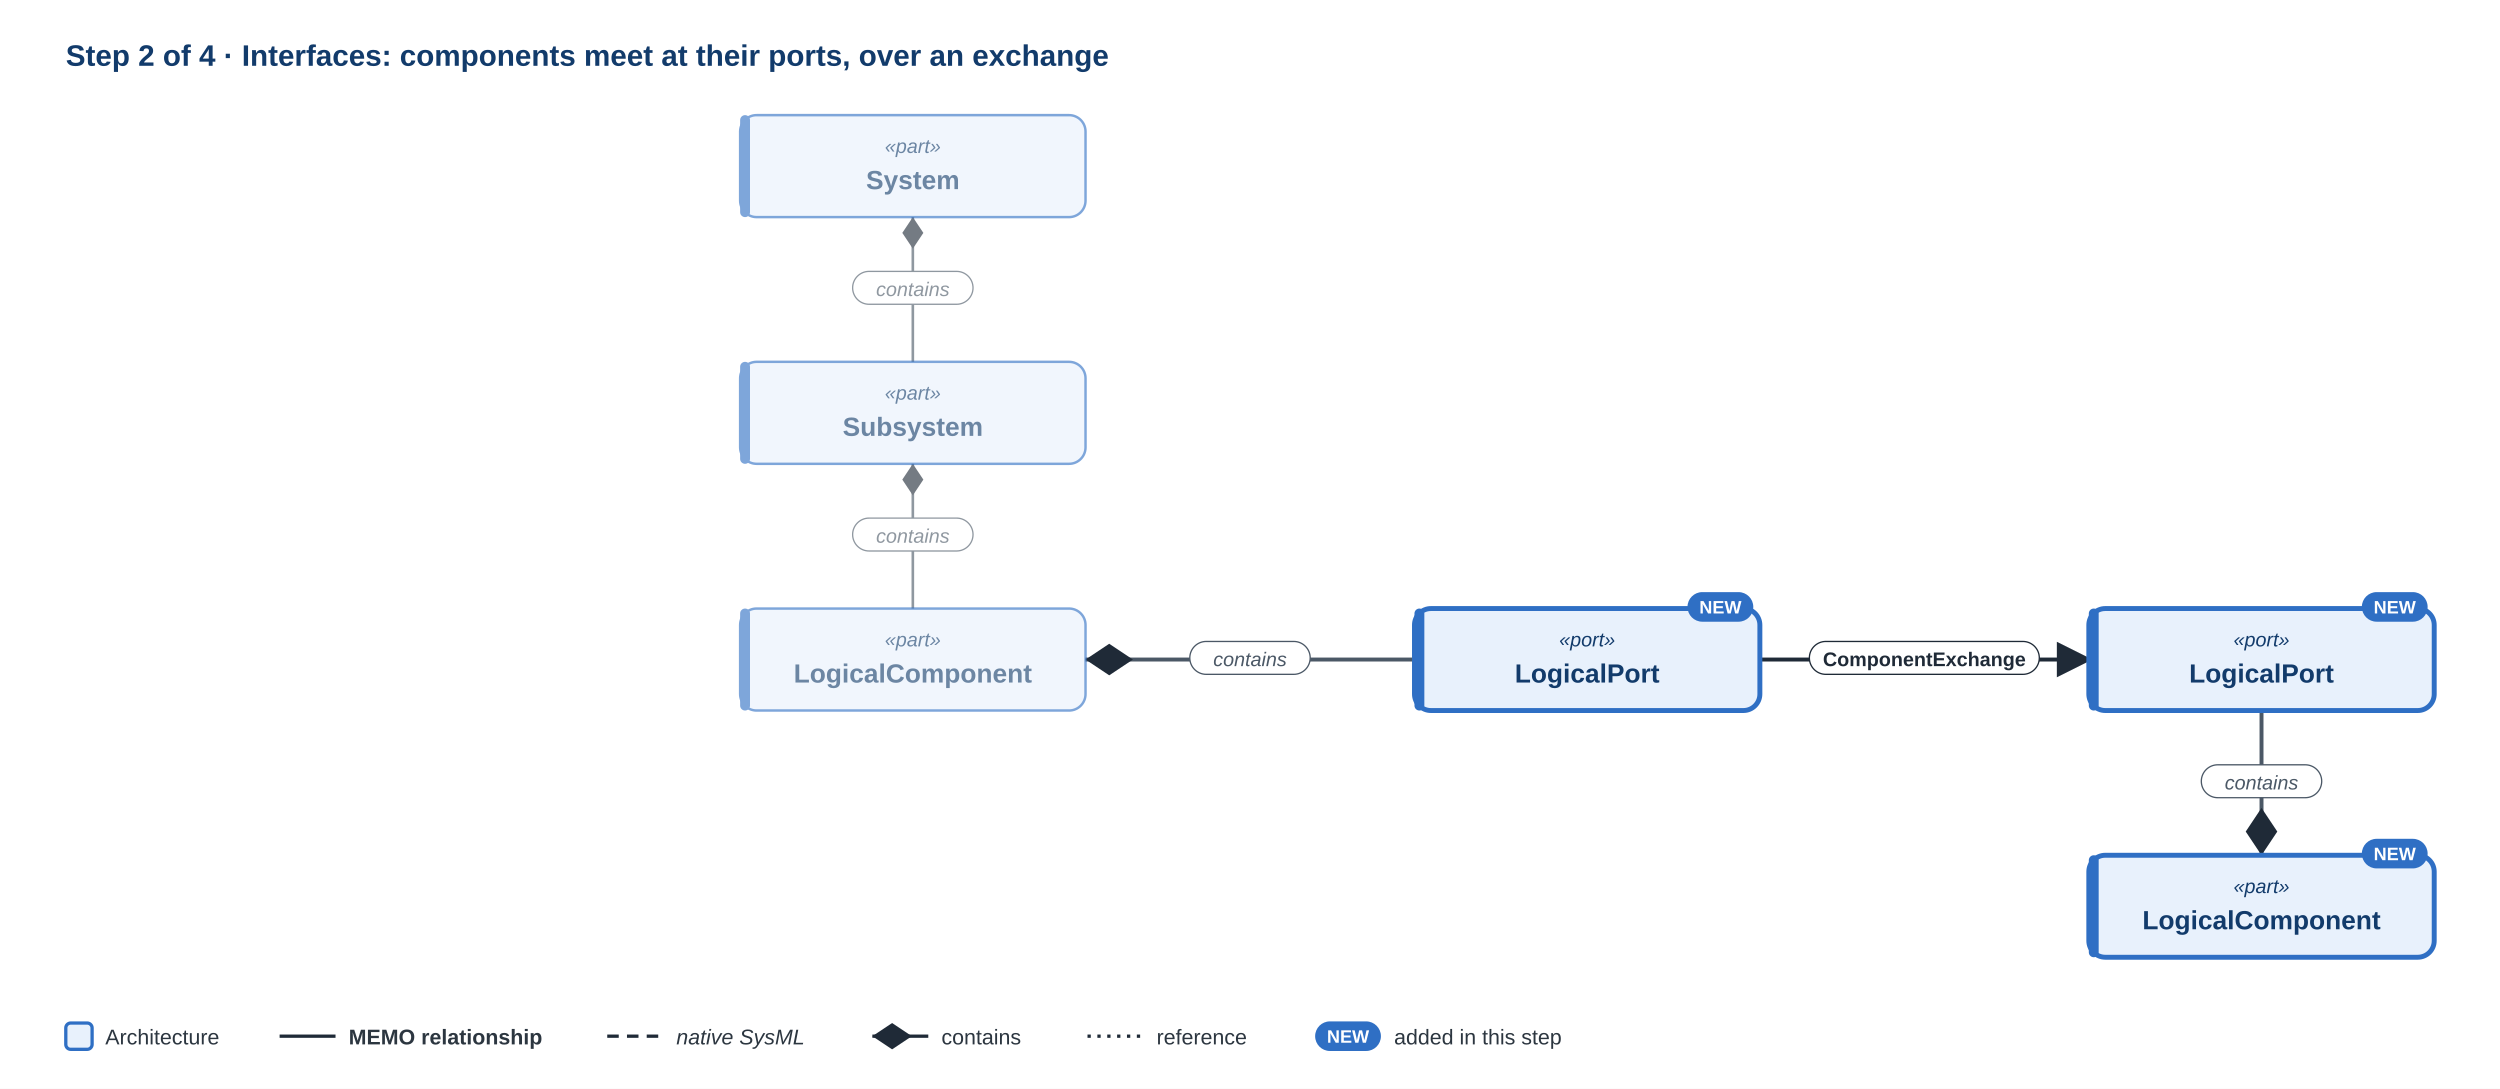
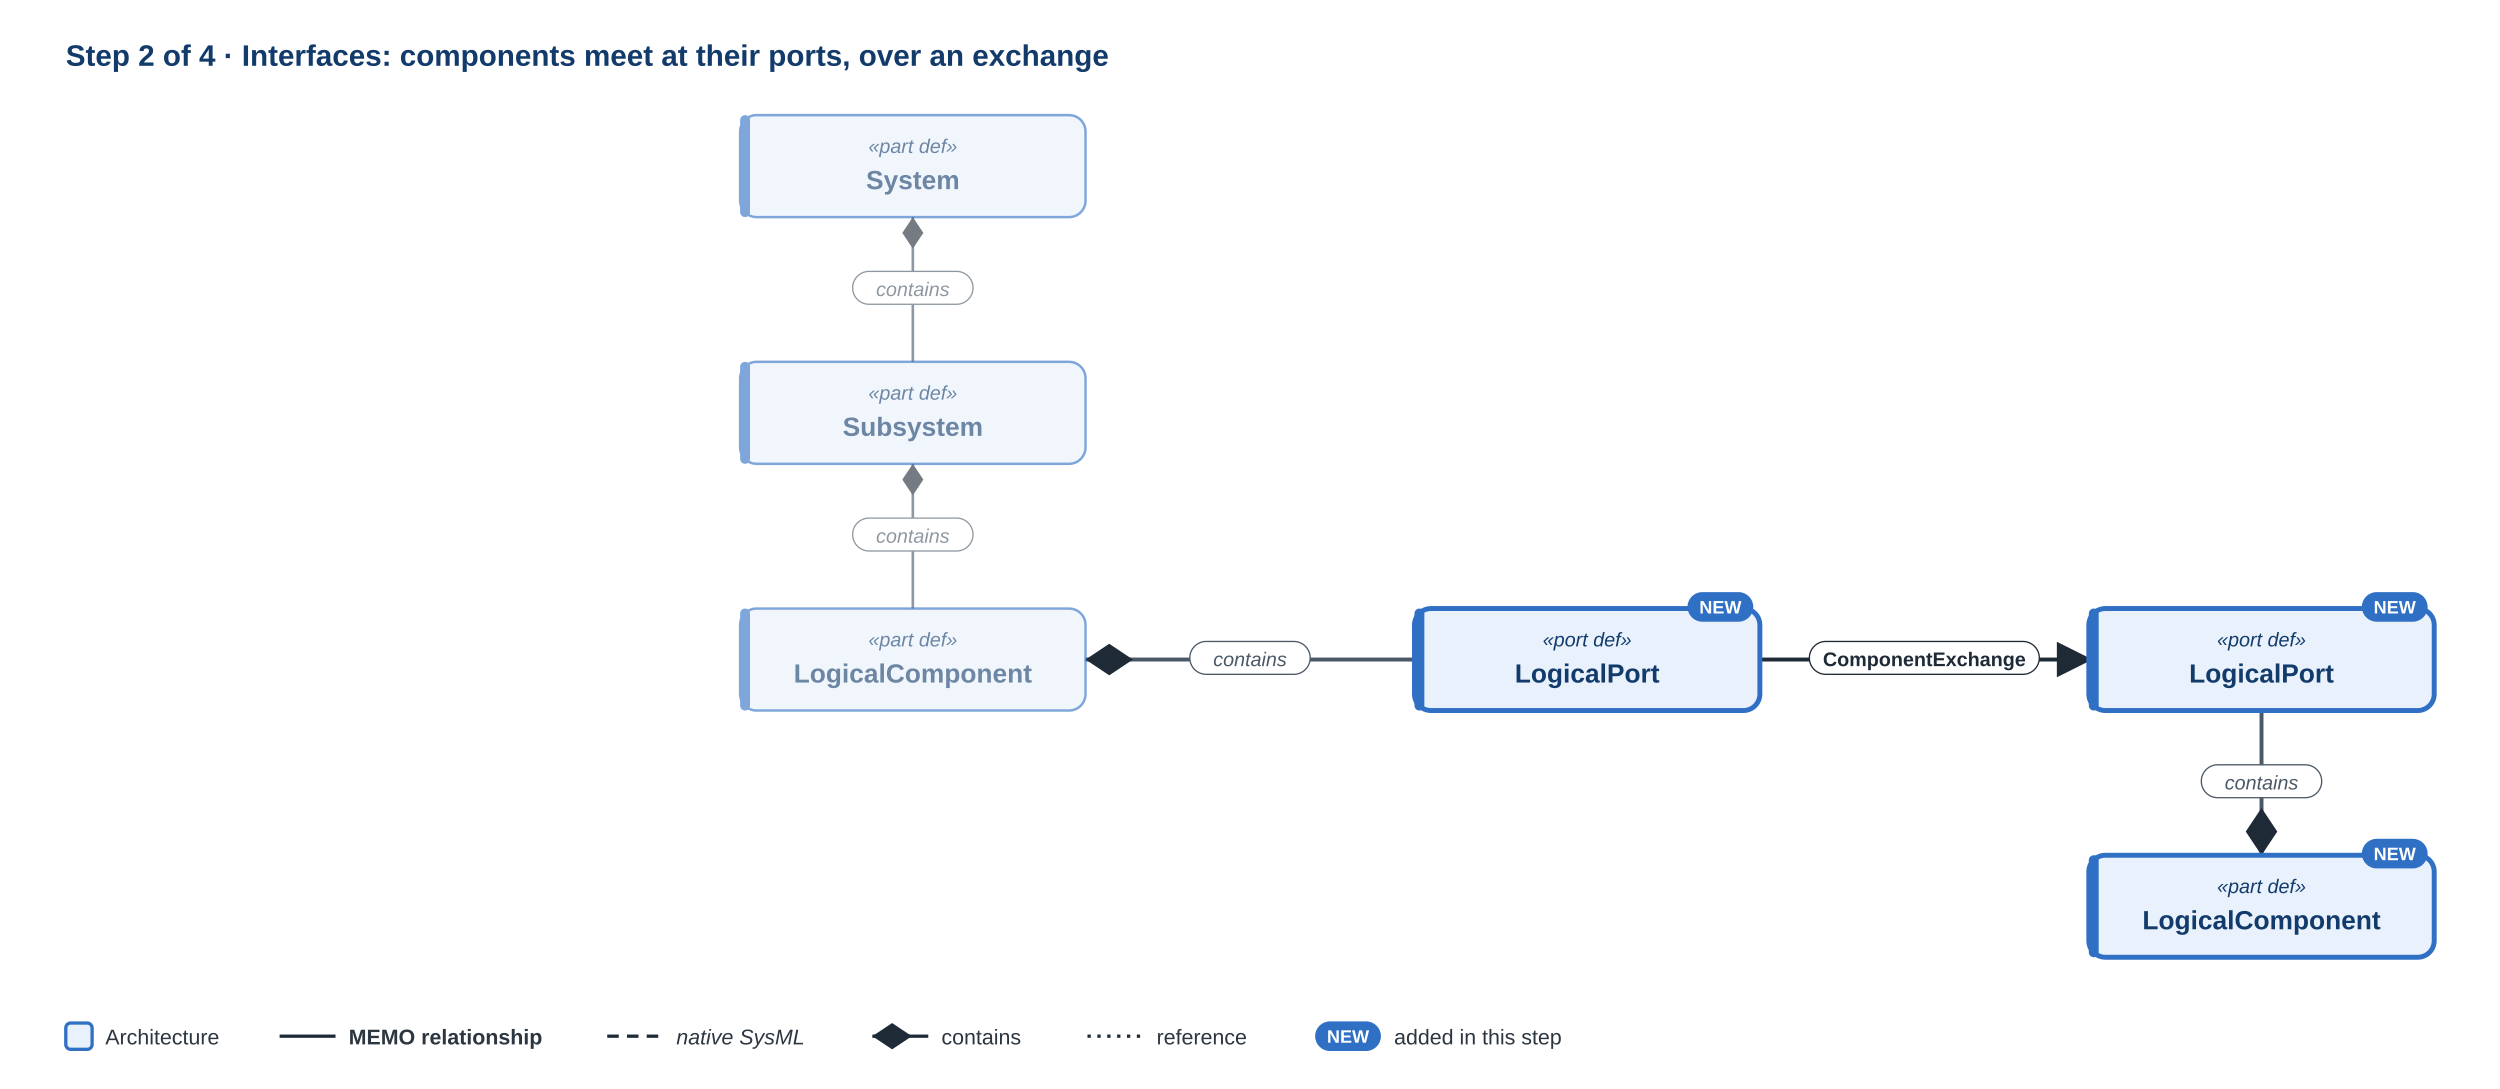
<svg xmlns="http://www.w3.org/2000/svg" viewBox="0 0 1520 662" width="1520" height="662" font-family="Nunito, 'Segoe UI', Arial, sans-serif" role="img" aria-label="Logical layer, step 2: Interfaces: components meet at their ports, over an exchange">
  <defs>
    <marker id="arrow" viewBox="0 0 10 10" refX="9" refY="5" markerWidth="9" markerHeight="9" orient="auto-start-reverse">
      <path d="M0,0 L10,5 L0,10 z" fill="#1f2a37" />
    </marker>
    <marker id="diamond" viewBox="0 0 14 10" refX="13" refY="5" markerWidth="14" markerHeight="10" orient="auto-start-reverse">
      <path d="M1,5 L7,1 L13,5 L7,9 z" fill="#1f2a37" />
    </marker>
  </defs>
  <rect width="100%" height="100%" fill="#ffffff" />
  <text x="40" y="40" font-size="18" font-weight="800" fill="#123b6b">Step 2 of 4 · Interfaces: components meet at their ports, over an exchange</text>
  <g opacity="0.62">
    <line x1="555" y1="132" x2="555" y2="220" stroke="#4b5866" stroke-width="1.6" marker-start="url(#diamond)" />
    <rect x="518.4" y="165" width="73.2" height="20" rx="10" fill="#ffffff" stroke="#4b5866" stroke-width="0.8" />
    <text x="555" y="180" text-anchor="middle" font-size="12" font-style="italic" fill="#4b5866">contains</text>
  </g>
  <g opacity="0.62">
    <line x1="555" y1="282" x2="555" y2="370" stroke="#4b5866" stroke-width="1.6" marker-start="url(#diamond)" />
    <rect x="518.4" y="315" width="73.2" height="20" rx="10" fill="#ffffff" stroke="#4b5866" stroke-width="0.8" />
    <text x="555" y="330" text-anchor="middle" font-size="12" font-style="italic" fill="#4b5866">contains</text>
  </g>
  <g opacity="1">
    <line x1="660" y1="401" x2="860" y2="401" stroke="#4b5866" stroke-width="2.4" marker-start="url(#diamond)" />
    <rect x="723.4" y="390" width="73.2" height="20" rx="10" fill="#ffffff" stroke="#4b5866" stroke-width="0.8" />
    <text x="760" y="405" text-anchor="middle" font-size="12" font-style="italic" fill="#4b5866">contains</text>
  </g>
  <g opacity="1">
    <line x1="1375" y1="520" x2="1375" y2="432" stroke="#4b5866" stroke-width="2.4" marker-start="url(#diamond)" />
    <rect x="1338.4" y="465" width="73.2" height="20" rx="10" fill="#ffffff" stroke="#4b5866" stroke-width="0.8" />
    <text x="1375" y="480" text-anchor="middle" font-size="12" font-style="italic" fill="#4b5866">contains</text>
  </g>
  <g opacity="1">
    <line x1="1070" y1="401" x2="1270" y2="401" stroke="#1f2a37" stroke-width="2.4" marker-end="url(#arrow)" />
    <rect x="1100.1" y="390" width="139.8" height="20" rx="10" fill="#ffffff" stroke="#1f2a37" stroke-width="0.8" />
    <text x="1170" y="405" text-anchor="middle" font-size="12" font-weight="700" fill="#1f2a37">ComponentExchange</text>
  </g>
  <g opacity="0.62">
    <rect x="450" y="70" width="210" height="62" rx="10" fill="#e8f1fc" stroke="#2f6fc4" stroke-width="1.5" />
    <rect x="450" y="70" width="6" height="62" rx="3" fill="#2f6fc4" />
-     <text x="555" y="93" text-anchor="middle" font-size="12" fill="#123b6b" font-style="italic">«part»</text>
+     <text x="555" y="93" text-anchor="middle" font-size="12" fill="#123b6b" font-style="italic">«part def»</text>
    <text x="555" y="115" text-anchor="middle" font-size="16" font-weight="700" fill="#123b6b">System</text>
  </g>
  <g opacity="0.62">
    <rect x="450" y="220" width="210" height="62" rx="10" fill="#e8f1fc" stroke="#2f6fc4" stroke-width="1.5" />
    <rect x="450" y="220" width="6" height="62" rx="3" fill="#2f6fc4" />
-     <text x="555" y="243" text-anchor="middle" font-size="12" fill="#123b6b" font-style="italic">«part»</text>
+     <text x="555" y="243" text-anchor="middle" font-size="12" fill="#123b6b" font-style="italic">«part def»</text>
    <text x="555" y="265" text-anchor="middle" font-size="16" font-weight="700" fill="#123b6b">Subsystem</text>
  </g>
  <g opacity="0.62">
    <rect x="450" y="370" width="210" height="62" rx="10" fill="#e8f1fc" stroke="#2f6fc4" stroke-width="1.5" />
    <rect x="450" y="370" width="6" height="62" rx="3" fill="#2f6fc4" />
-     <text x="555" y="393" text-anchor="middle" font-size="12" fill="#123b6b" font-style="italic">«part»</text>
+     <text x="555" y="393" text-anchor="middle" font-size="12" fill="#123b6b" font-style="italic">«part def»</text>
    <text x="555" y="415" text-anchor="middle" font-size="16" font-weight="700" fill="#123b6b">LogicalComponent</text>
  </g>
  <g opacity="1">
    <rect x="860" y="370" width="210" height="62" rx="10" fill="#e8f1fc" stroke="#2f6fc4" stroke-width="3" />
    <rect x="860" y="370" width="6" height="62" rx="3" fill="#2f6fc4" />
-     <text x="965" y="393" text-anchor="middle" font-size="12" fill="#123b6b" font-style="italic">«port»</text>
+     <text x="965" y="393" text-anchor="middle" font-size="12" fill="#123b6b" font-style="italic">«port def»</text>
    <text x="965" y="415" text-anchor="middle" font-size="16" font-weight="700" fill="#123b6b">LogicalPort</text>
    <rect x="1026" y="360" width="40" height="18" rx="9" fill="#2f6fc4" />
    <text x="1046" y="373" text-anchor="middle" font-size="11" font-weight="700" fill="#ffffff">NEW</text>
  </g>
  <g opacity="1">
    <rect x="1270" y="370" width="210" height="62" rx="10" fill="#e8f1fc" stroke="#2f6fc4" stroke-width="3" />
    <rect x="1270" y="370" width="6" height="62" rx="3" fill="#2f6fc4" />
-     <text x="1375" y="393" text-anchor="middle" font-size="12" fill="#123b6b" font-style="italic">«port»</text>
+     <text x="1375" y="393" text-anchor="middle" font-size="12" fill="#123b6b" font-style="italic">«port def»</text>
    <text x="1375" y="415" text-anchor="middle" font-size="16" font-weight="700" fill="#123b6b">LogicalPort</text>
    <rect x="1436" y="360" width="40" height="18" rx="9" fill="#2f6fc4" />
    <text x="1456" y="373" text-anchor="middle" font-size="11" font-weight="700" fill="#ffffff">NEW</text>
  </g>
  <g opacity="1">
    <rect x="1270" y="520" width="210" height="62" rx="10" fill="#e8f1fc" stroke="#2f6fc4" stroke-width="3" />
    <rect x="1270" y="520" width="6" height="62" rx="3" fill="#2f6fc4" />
-     <text x="1375" y="543" text-anchor="middle" font-size="12" fill="#123b6b" font-style="italic">«part»</text>
+     <text x="1375" y="543" text-anchor="middle" font-size="12" fill="#123b6b" font-style="italic">«part def»</text>
    <text x="1375" y="565" text-anchor="middle" font-size="16" font-weight="700" fill="#123b6b">LogicalComponent</text>
    <rect x="1436" y="510" width="40" height="18" rx="9" fill="#2f6fc4" />
    <text x="1456" y="523" text-anchor="middle" font-size="11" font-weight="700" fill="#ffffff">NEW</text>
  </g>
  <rect x="40" y="622" width="16" height="16" rx="3" fill="#e8f1fc" stroke="#2f6fc4" stroke-width="2" />
  <text x="64" y="635" font-size="13" fill="#2c3640">Architecture</text>
  <line x1="170" y1="630" x2="204" y2="630" stroke="#1f2a37" stroke-width="2" />
  <text x="212" y="635" font-size="13" fill="#2c3640">
    <tspan font-weight="700">MEMO relationship</tspan>
  </text>
  <line x1="369.2" y1="630" x2="403.2" y2="630" stroke="#1f2a37" stroke-width="2" stroke-dasharray="7 5" />
  <text x="411.2" y="635" font-size="13" fill="#2c3640">
    <tspan font-style="italic">native SysML</tspan>
  </text>
  <line x1="530.4" y1="630" x2="564.4" y2="630" stroke="#1f2a37" stroke-width="2" marker-start="url(#diamond)" />
  <text x="572.4" y="635" font-size="13" fill="#2c3640">contains</text>
  <line x1="661.2" y1="630" x2="695.2" y2="630" stroke="#1f2a37" stroke-width="2" stroke-dasharray="2 4" />
  <text x="703.2" y="635" font-size="13" fill="#2c3640">reference</text>
  <rect x="799.6" y="621" width="40" height="18" rx="9" fill="#2f6fc4" />
  <text x="819.6" y="634" text-anchor="middle" font-size="11" font-weight="700" fill="#ffffff">NEW</text>
  <text x="847.6" y="635" font-size="13" fill="#2c3640">added in this step</text>
</svg>
